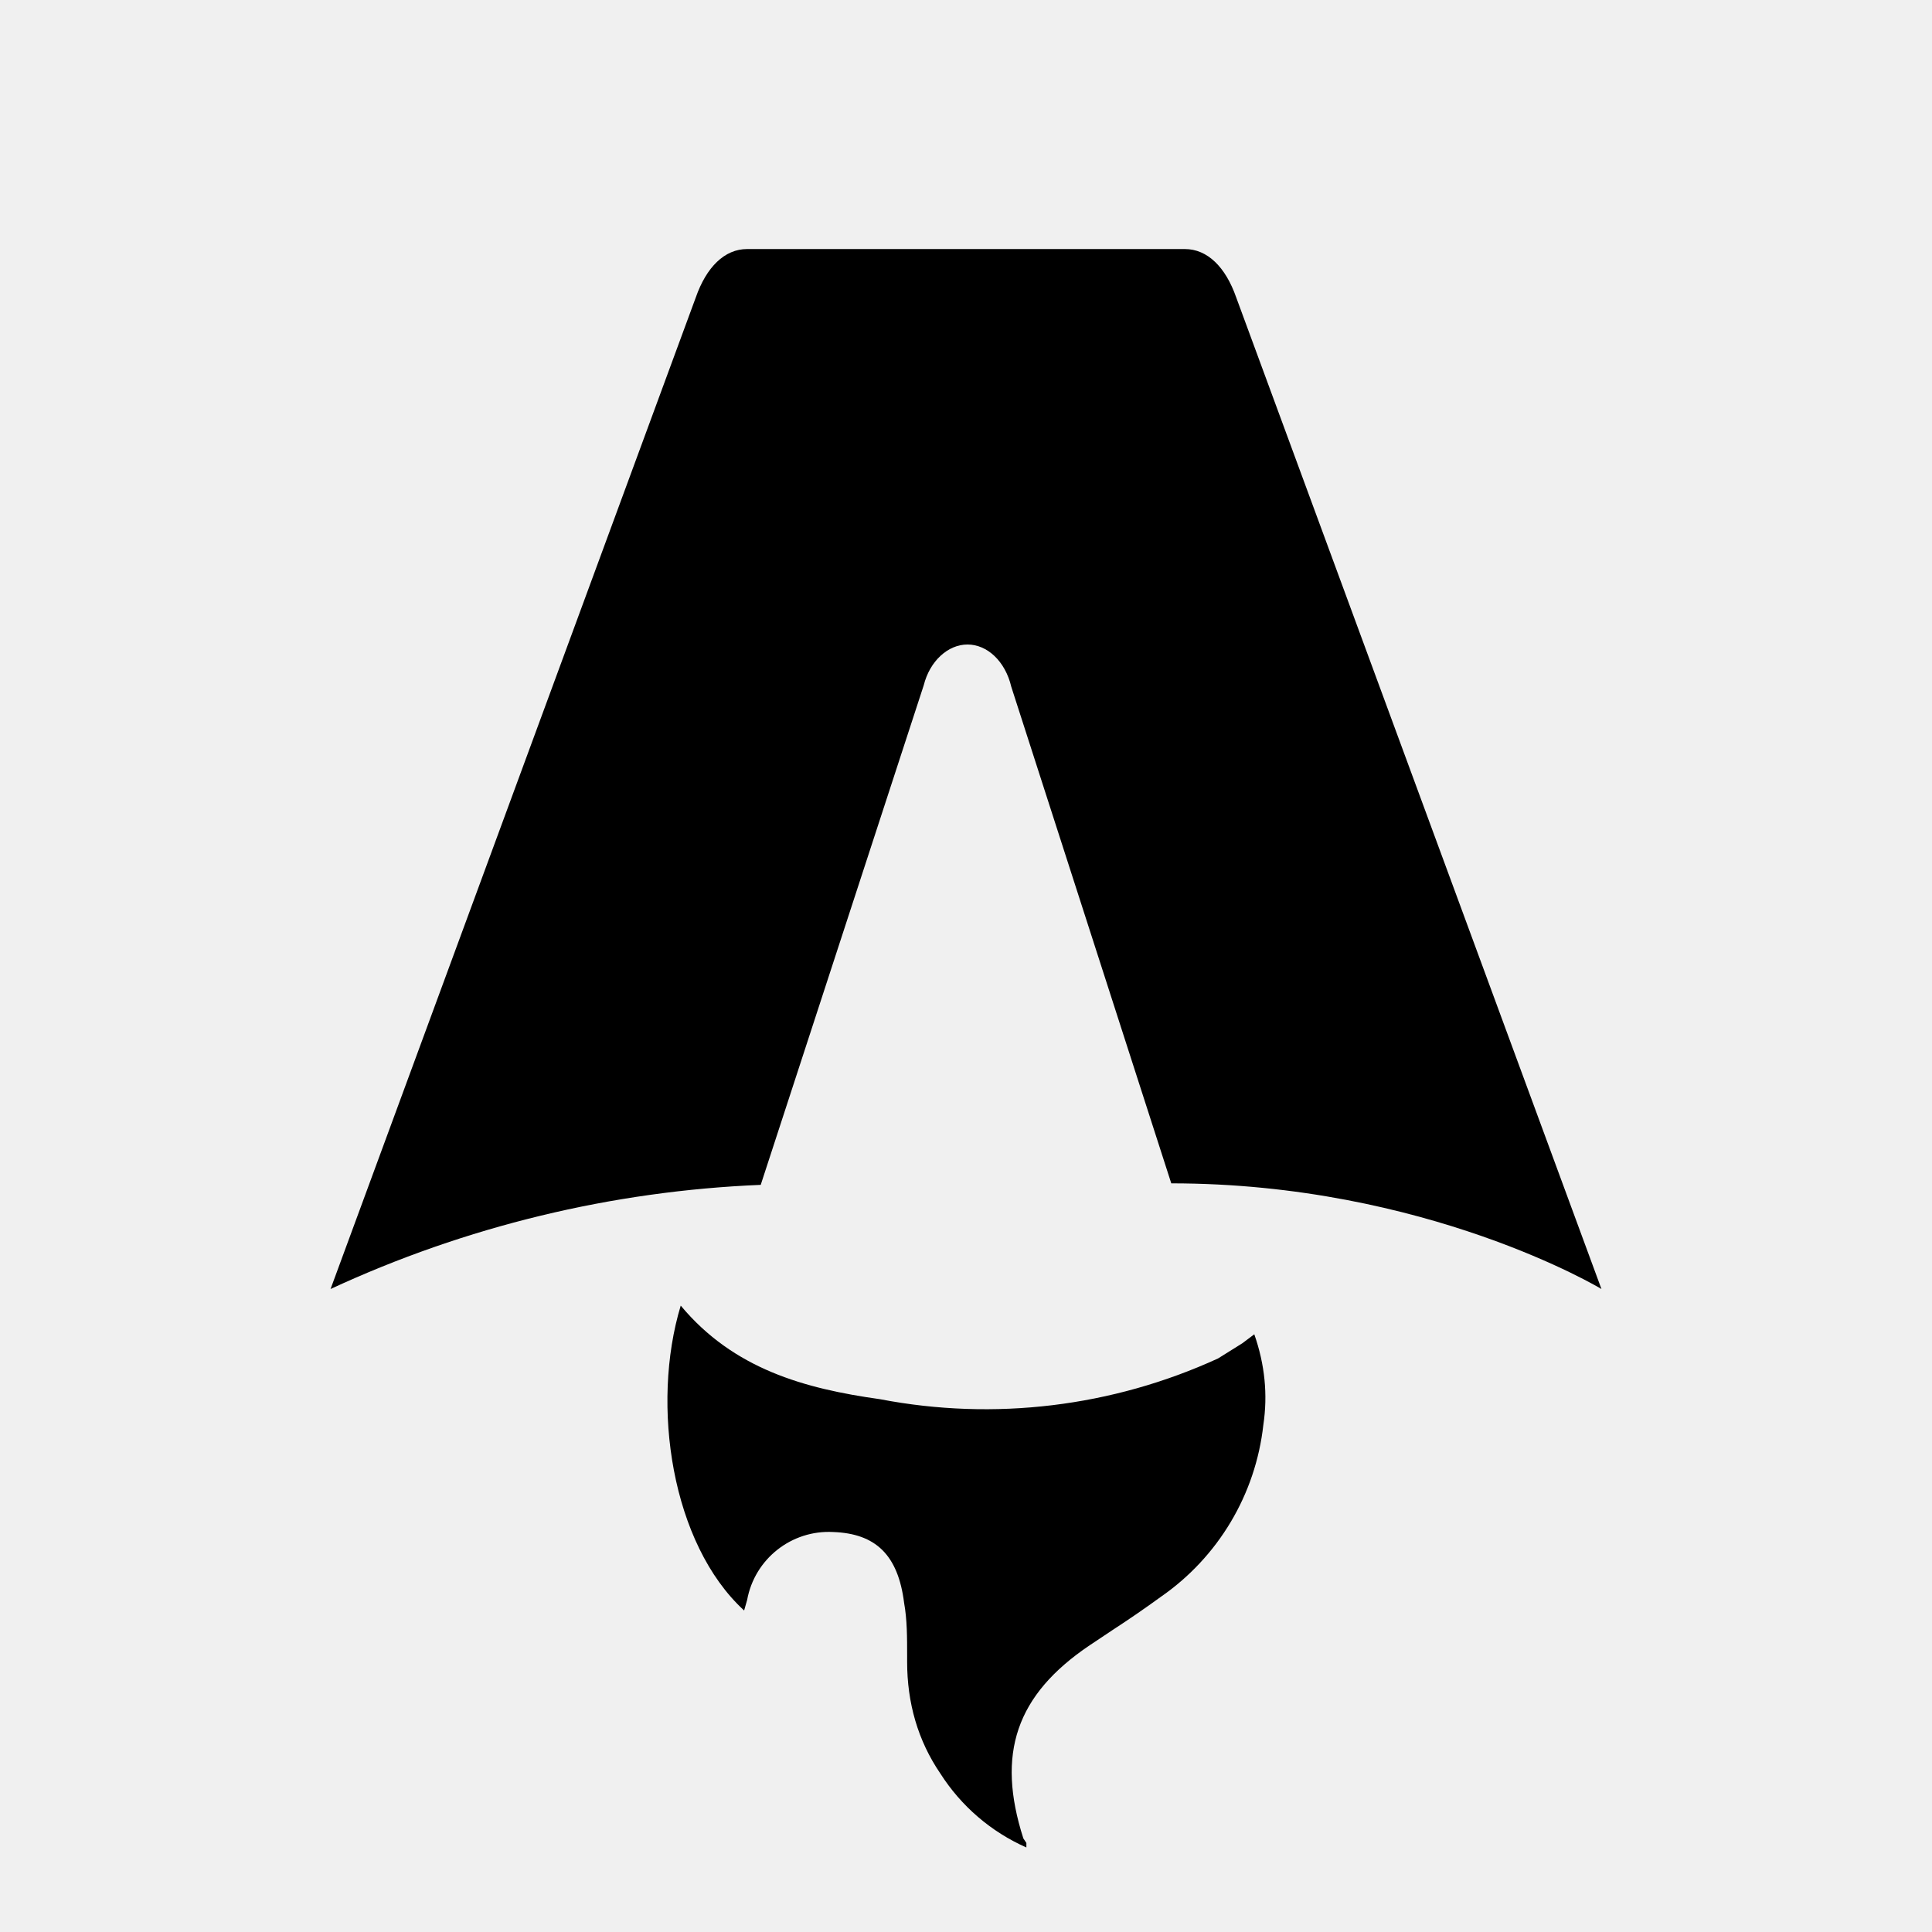
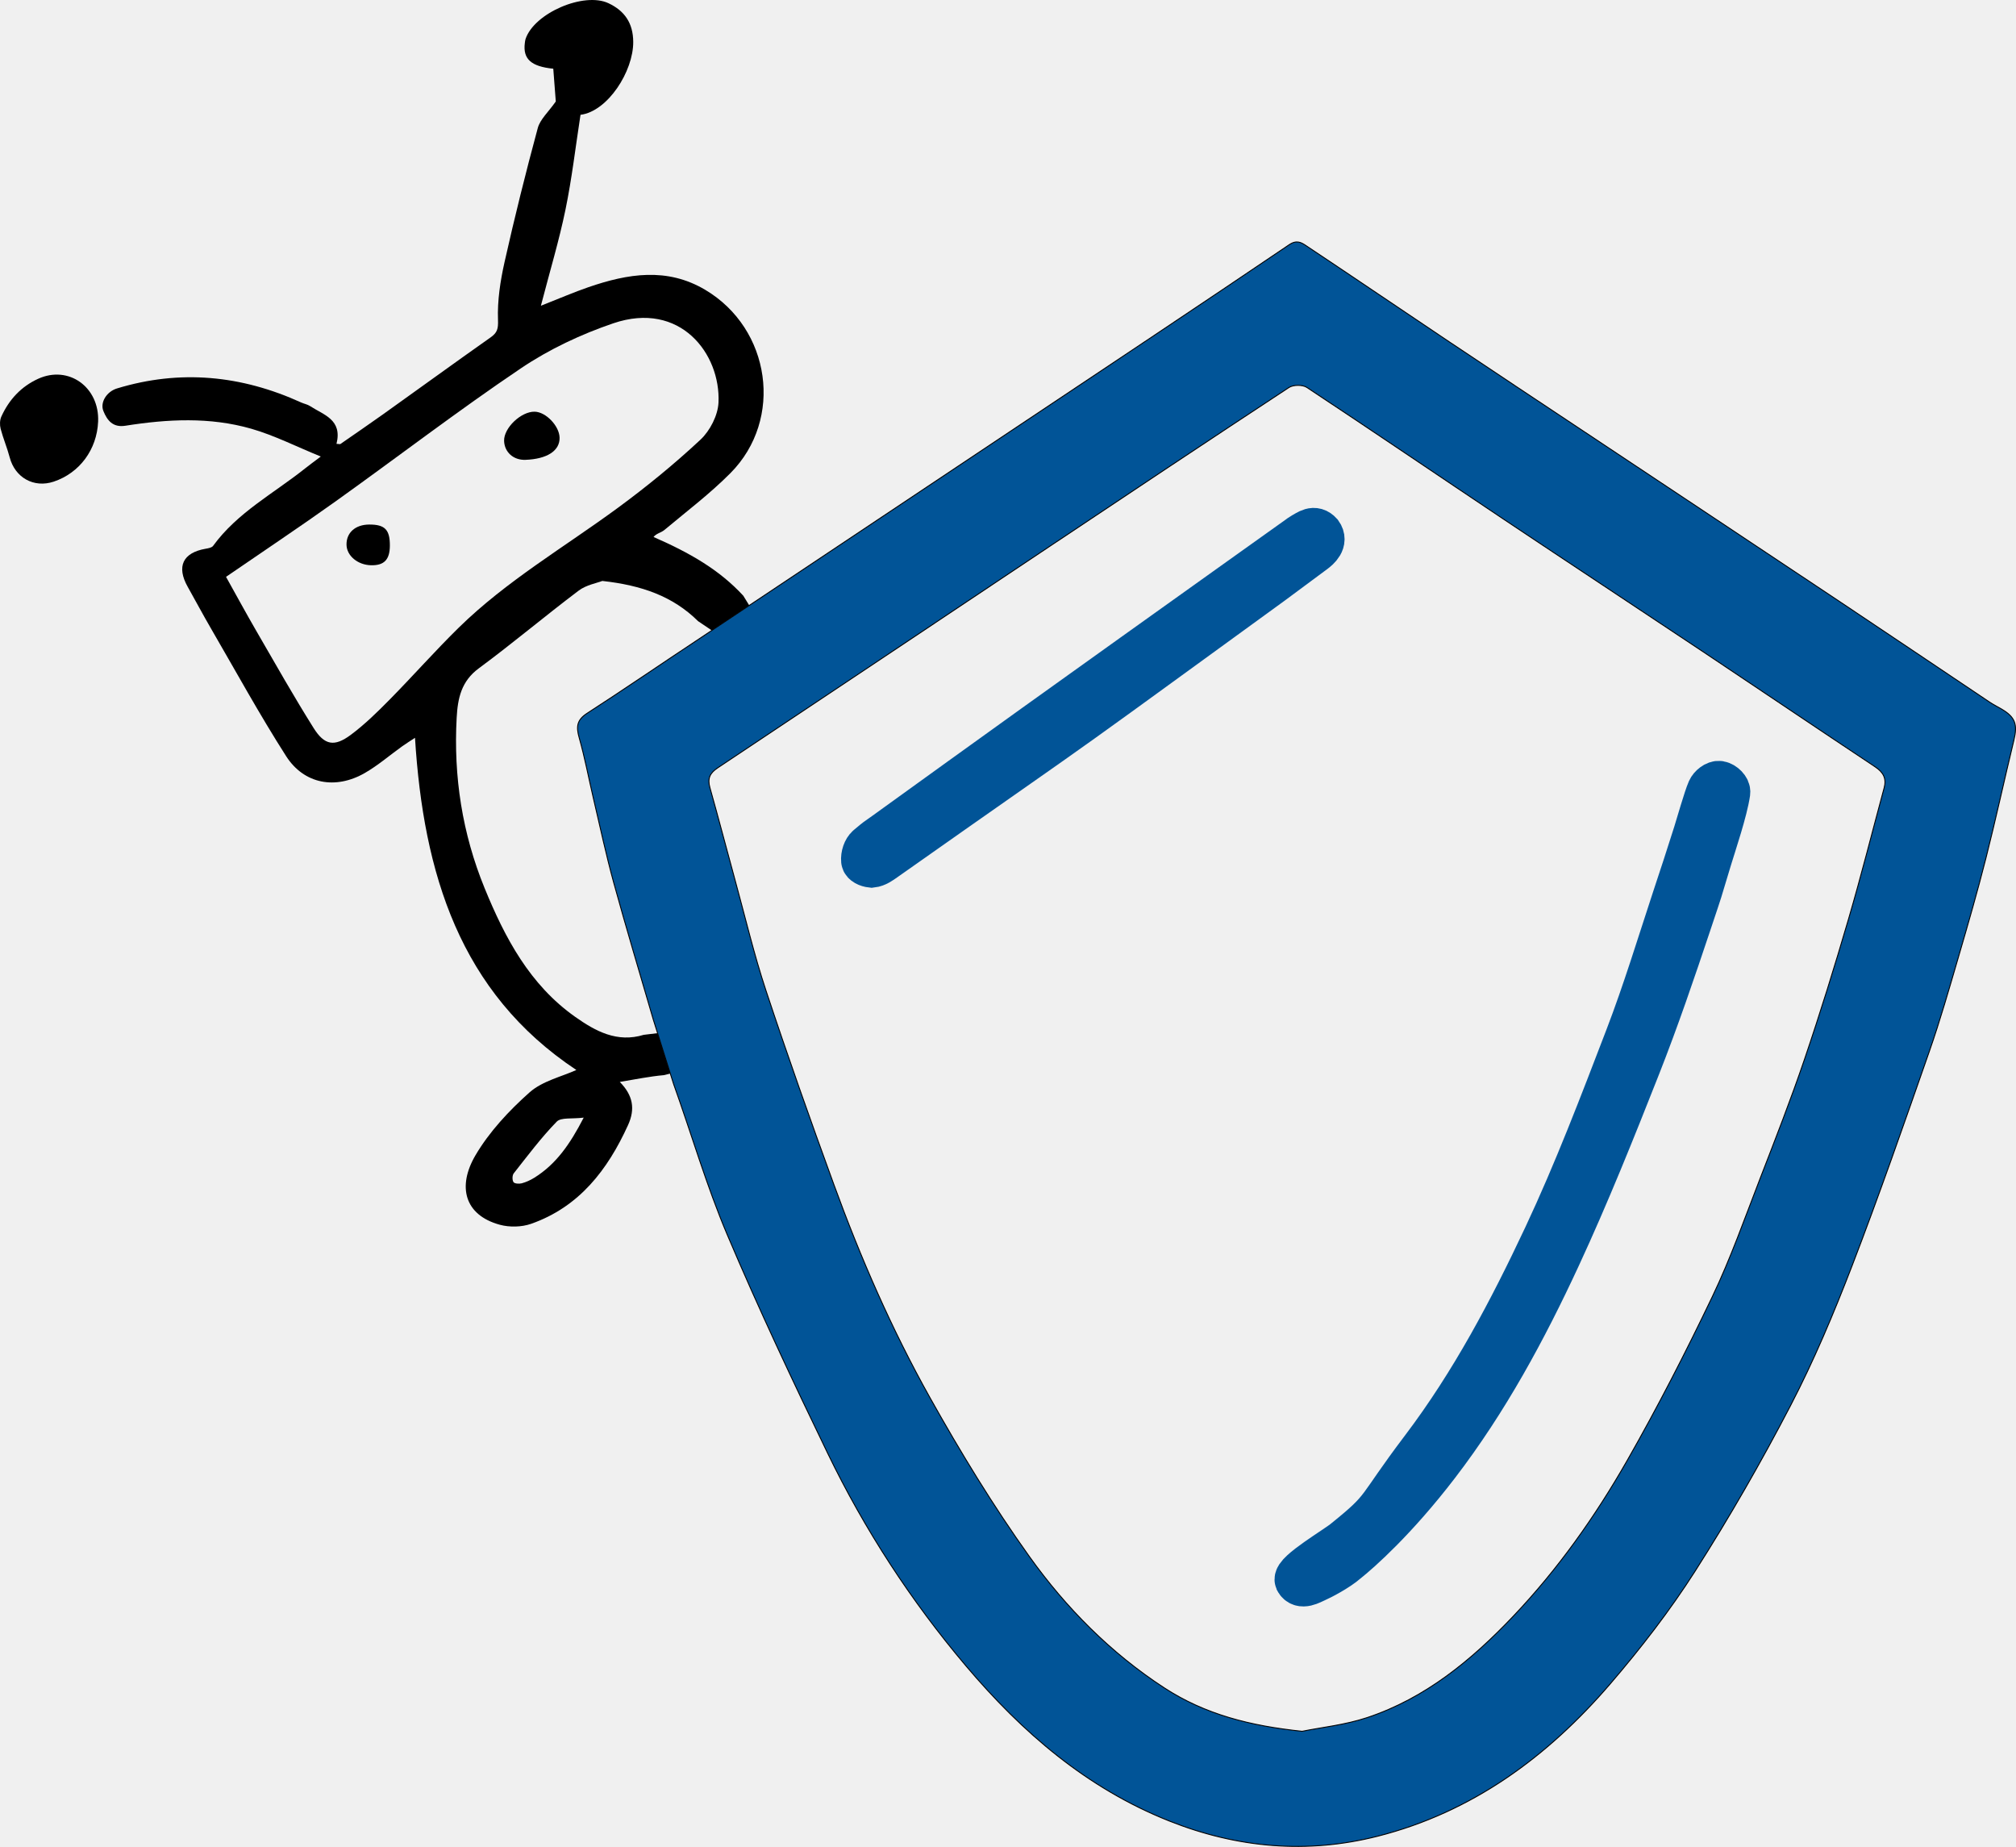
- <svg xmlns="http://www.w3.org/2000/svg" fill="none" viewBox="0 0 128 128">
-   <path d="M50.4 78.5a75.1 75.1 0 0 0-28.5 6.9l24.2-65.7c.7-2 1.9-3.2 3.4-3.2h29c1.5 0 2.7 1.2 3.4 3.2l24.2 65.7s-11.6-7-28.5-7L67 45.5c-.4-1.7-1.6-2.8-2.9-2.8-1.3 0-2.5 1.1-2.9 2.7L50.4 78.5Zm-1.1 28.2Zm-4.2-20.2c-2 6.6-.6 15.8 4.2 20.2a17.5 17.5 0 0 1 .2-.7 5.5 5.5 0 0 1 5.7-4.5c2.8.1 4.3 1.5 4.7 4.7.2 1.1.2 2.3.2 3.5v.4c0 2.7.7 5.2 2.2 7.4a13 13 0 0 0 5.7 4.9v-.3l-.2-.3c-1.8-5.6-.5-9.5 4.4-12.8l1.5-1a73 73 0 0 0 3.2-2.2 16 16 0 0 0 6.8-11.4c.3-2 .1-4-.6-6l-.8.6-1.6 1a37 37 0 0 1-22.4 2.7c-5-.7-9.7-2-13.2-6.2Z" />
-   <style>
-         path { fill: #000; }
-         @media (prefers-color-scheme: dark) {
-             path { fill: #FFF; }
-         }
-     </style>
+ <svg xmlns="http://www.w3.org/2000/svg" version="1.1" width="539.854" height="494.474">
+   <svg id="SvgjsSvg1003" width="539.854" height="494.474" viewBox="0 0 539.854 494.474">
+     <defs>
+       <style>.f{stroke:#015497;stroke-width:12px;}.f,.g{fill:#015497;stroke-miterlimit:10;}.g{stroke:#000;stroke-width:.25px;}</style>
+     </defs>
+     <g id="SvgjsG1002">
+       <path class="g" d="m535.907,189.791c-1.063-.616-2.166-1.172-3.185-1.855-13.397-8.97-26.76-17.991-40.176-26.933-22.819-15.21-45.669-30.372-68.505-45.556-11.957-7.951-23.931-15.877-35.862-23.866-12.807-8.575-25.554-17.239-38.385-25.777-1.297-.863-2.531-1.667-4.603-.265-23.825,16.119-47.782,32.042-71.717,47.999l-87.039,58.022c-9.758,6.449-19.399,13.078-29.225,19.419-2.793,1.802-2.934,3.644-2.109,6.549,1.51,5.315,2.522,10.769,3.791,16.154,1.786,7.582,3.41,15.211,5.475,22.718,3.364,12.226,7.029,24.369,10.566,36.547l5.432,17.239c4.824,13.464,8.822,27.27,14.392,40.412,8.368,19.745,17.53,39.169,26.876,58.477,9.929,20.514,22.308,39.534,37.053,56.962,15.091,17.838,32.368,32.742,54.444,41.515,18.232,7.245,36.917,8.855,55.776,4.073,25.305-6.417,45.537-21.279,62.303-40.812,8.185-9.536,15.956-19.576,22.712-30.155,9.182-14.377,17.713-29.23,25.577-44.37,6.242-12.017,11.533-24.591,16.401-37.243,7.317-19.019,14.009-38.283,20.735-57.523,2.902-8.302,5.316-16.78,7.787-25.226,2.574-8.797,5.117-17.609,7.369-26.492,2.662-10.503,4.946-21.102,7.501-31.633,1.031-4.249.363-6.205-3.386-8.379Zm-31.368,21.168c-3.17,11.726-6.135,23.511-9.55,35.165-3.679,12.557-7.55,25.067-11.758,37.455-3.655,10.76-7.8,21.358-11.905,31.959-4.101,10.592-7.882,21.356-12.771,31.582-7.116,14.883-14.656,29.604-22.832,43.929-8.568,15.011-18.571,29.129-30.542,41.719-11.154,11.73-23.489,21.906-39.084,27.095-5.915,1.968-12.268,2.62-17.407,3.665-13.887-1.451-25.971-4.493-36.964-11.662-14.374-9.374-26.247-21.387-36.068-35.119-9.716-13.584-18.454-27.953-26.626-42.536-10.233-18.262-18.601-37.485-25.773-57.169-6.268-17.2-12.387-34.462-18.146-51.837-3.186-9.613-5.519-19.51-8.199-29.29-2.286-8.342-4.464-16.714-6.812-25.039-.689-2.444-.025-3.888,2.079-5.287,29.715-19.765,59.374-39.613,89.062-59.418,21.271-14.19,42.543-28.38,63.913-42.42,1.15-.756,3.655-.778,4.792-.026,17.685,11.69,35.221,23.607,52.848,35.385,17.763,11.869,35.607,23.616,53.383,35.466,15.34,10.226,30.613,20.552,45.972,30.749,2.189,1.453,3.071,3.118,2.39,5.635Z" />
+       <path d="m26.275,112.883c-.32,7.483-4.954,13.745-11.888,16.066-5.309,1.777-10.357-1.057-11.789-6.483-.685-2.595-1.754-5.09-2.431-7.687-.263-1.009-.229-2.314.193-3.246,2.056-4.541,5.312-8.052,9.879-10.127,8.148-3.703,16.43,2.268,16.036,11.476Z" />
+       <path id="SvgjsPath1001" d="m149.848,117.178c-.074-3.144-3.674-6.898-6.67-6.955-3.638-.07-8.276,4.343-8.188,7.791.078,3.043,2.509,5.216,5.706,5.1,5.807-.211,9.234-2.433,9.152-5.935Z" />
+       <path id="SvgjsPath1000" d="m104.4,146.077c.017-4.271-1.341-5.656-5.528-5.639-3.737.015-6.168,2.201-6.078,5.467.08,2.908,2.997,5.336,6.524,5.43,3.545.094,5.067-1.48,5.082-5.257Z" />
+       <path d="m179.489,287.402l-3.399-10.788-3.703.446c-7.125,2.177-12.888-.948-18.353-4.806-12.158-8.583-18.818-21.145-24.259-34.455-5.973-14.613-8.358-29.865-7.485-45.641.288-5.205,1.225-9.754,5.923-13.221,9.087-6.705,17.73-14.01,26.75-20.811,2.028-1.529,4.848-2.008,6.329-2.588,10.523,1.167,18.856,4.066,25.651,10.776l3.663,2.467,10.033-6.688-1.596-2.596c-6.42-6.97-14.366-11.501-24.031-15.727.69-.933,2.019-1.138,2.903-1.877,5.981-4.997,12.243-9.735,17.713-15.252,14.271-14.393,10.779-38.615-6.767-49.038-10.279-6.106-20.777-4.324-31.265-.723-3.915,1.344-7.721,3.003-12.752,4.98,2.425-9.34,4.875-17.448,6.579-25.71,1.719-8.334,2.698-16.821,4.027-25.411,7.315-.92,14.177-11.676,14.119-19.551-.037-4.984-2.278-8.275-6.617-10.321-6.591-3.108-19.892,2.635-22.211,9.562-.118.351-.153.733-.201,1.104-.543,4.249,1.671,6.271,7.619,6.863.252,3.282.505,6.588.673,8.773-1.974,2.825-4.187,4.756-4.824,7.113-3.219,11.894-6.199,23.86-8.897,35.883-1.133,5.051-1.944,10.325-1.754,15.456.09,2.435-.191,3.448-2.008,4.73-9.658,6.812-19.223,13.758-28.843,20.624-3.769,2.69-7.599,5.293-11.402,7.936-.332-.026-.663-.052-.995-.077,1.626-6.548-3.477-7.746-7.074-10.109-.704-.462-1.606-.612-2.388-.968-15.985-7.275-32.4-8.906-49.325-3.755-2.73.831-4.578,3.709-3.638,6.038,1.012,2.506,2.533,4.476,5.874,3.948,11.283-1.785,22.645-2.387,33.726.798,6.181,1.777,12.016,4.757,18.617,7.443-1.903,1.439-3.087,2.294-4.228,3.204-8.384,6.689-18.113,11.779-24.615,20.723-.353.486-1.294.642-1.993.763-6.112,1.059-7.857,4.751-4.801,10.189,2.078,3.698,4.072,7.443,6.203,11.11,6.655,11.452,13.022,23.092,20.158,34.238,4.806,7.506,13.243,8.995,21.054,4.51,3.538-2.031,6.675-4.758,10.01-7.147,1.024-.734,2.1-1.394,3.442-2.279,2.266,36.257,11.954,68.196,43.205,88.931-3.915,1.789-9.085,2.935-12.541,6.009-5.498,4.888-10.76,10.526-14.468,16.821-4.909,8.334-2.97,16.008,6.491,18.601,2.611.716,5.871.648,8.415-.247,12.891-4.537,20.492-14.445,25.951-26.439,1.955-4.296,1.346-7.936-2.213-11.546,4.285-.706,8.027-1.488,11.81-1.816.142-.012.775-.184,1.711-.449Zm-75.112-100.132c-3.297,3.344-6.686,6.676-10.438,9.471-4.391,3.271-7.042,2.822-9.967-1.837-5.292-8.427-10.193-17.101-15.183-25.715-2.961-5.112-5.778-10.306-8.26-14.748,10.079-6.925,19.773-13.377,29.244-20.14,16.612-11.861,32.821-24.307,49.74-35.705,7.539-5.079,16.088-9.101,24.713-12.035,17.916-6.095,28.774,8.137,28.176,21.221-.157,3.432-2.283,7.563-4.837,9.946-6.995,6.524-14.457,12.617-22.173,18.283-14.308,10.506-29.76,19.503-42.532,32.018-6.349,6.221-12.238,12.908-18.482,19.24Zm38.671,128.071c-1.03.639-2.179,1.166-3.345,1.475-.695.184-1.923.099-2.202-.328-.362-.554-.339-1.823.074-2.346,3.718-4.714,7.333-9.55,11.506-13.836,1.162-1.194,4.08-.679,7.225-1.079-3.71,7.218-7.471,12.524-13.258,16.115Z" />
+       <path class="f" d="m462.696,212.189c.149-1.024-1.161-2.279-2.246-2.46-1.016-.169-2.289.93-2.687,1.822-.954,2.136-2.983,9.349-3.704,11.595-3.749,11.679-1.815,5.748-5.655,17.397-4.101,12.441-7.909,25.002-12.601,37.22-6.895,17.957-13.756,35.988-21.925,53.38-9.296,19.79-19.511,39.157-32.827,56.753-12.762,16.864-9.532,15.568-20.806,24.645-2.025,1.777-13.691,8.567-12.906,10.538,1.107,2.071,3.651.468,5.083-.153,1.146-.497,5.675-2.809,8.14-4.987,3.382-2.694,13.027-11.181,24.248-25.811,13.208-17.22,23.469-36.204,32.534-55.776,7.724-16.676,14.575-33.774,21.322-50.879,4.993-12.659,9.387-25.566,13.7-38.478,3.796-11.364,1.918-5.603,5.407-17.068,1.269-4.168,4.212-12.858,4.923-17.738Z" />
+       <path class="f" d="m233.419,231.661c1.264-.141,2.373-.959,3.337-1.637,8.244-5.796,11.263-7.91,19.5-13.716,11.097-7.823,22.277-15.53,33.319-23.43,13.214-9.455,26.31-19.075,39.473-28.601,11.858-8.581,11.032-7.996,22.782-16.723,1.113-.827,3.199-2.605,1.716-4.664-1.671-1.839-3.163-.449-4.768.405-.287.153-.605.415-.909.632-10.229,7.287-7.712,5.492-17.933,12.791-17.652,12.606-35.308,25.208-52.938,37.845-13.284,9.523-26.534,19.094-39.791,28.655-3.332,2.403-1.558.975-4.713,3.595-.855.71-1.389,2.328-1.258,3.587.064.618,1.025,1.134,2.183,1.261Z" />
+     </g>
+   </svg>
+   <style>@media (prefers-color-scheme: light) { :root { filter: none; } }
+ @media (prefers-color-scheme: dark) { :root { filter: contrast(1) brightness(1.2); } }
+ </style>
</svg>
